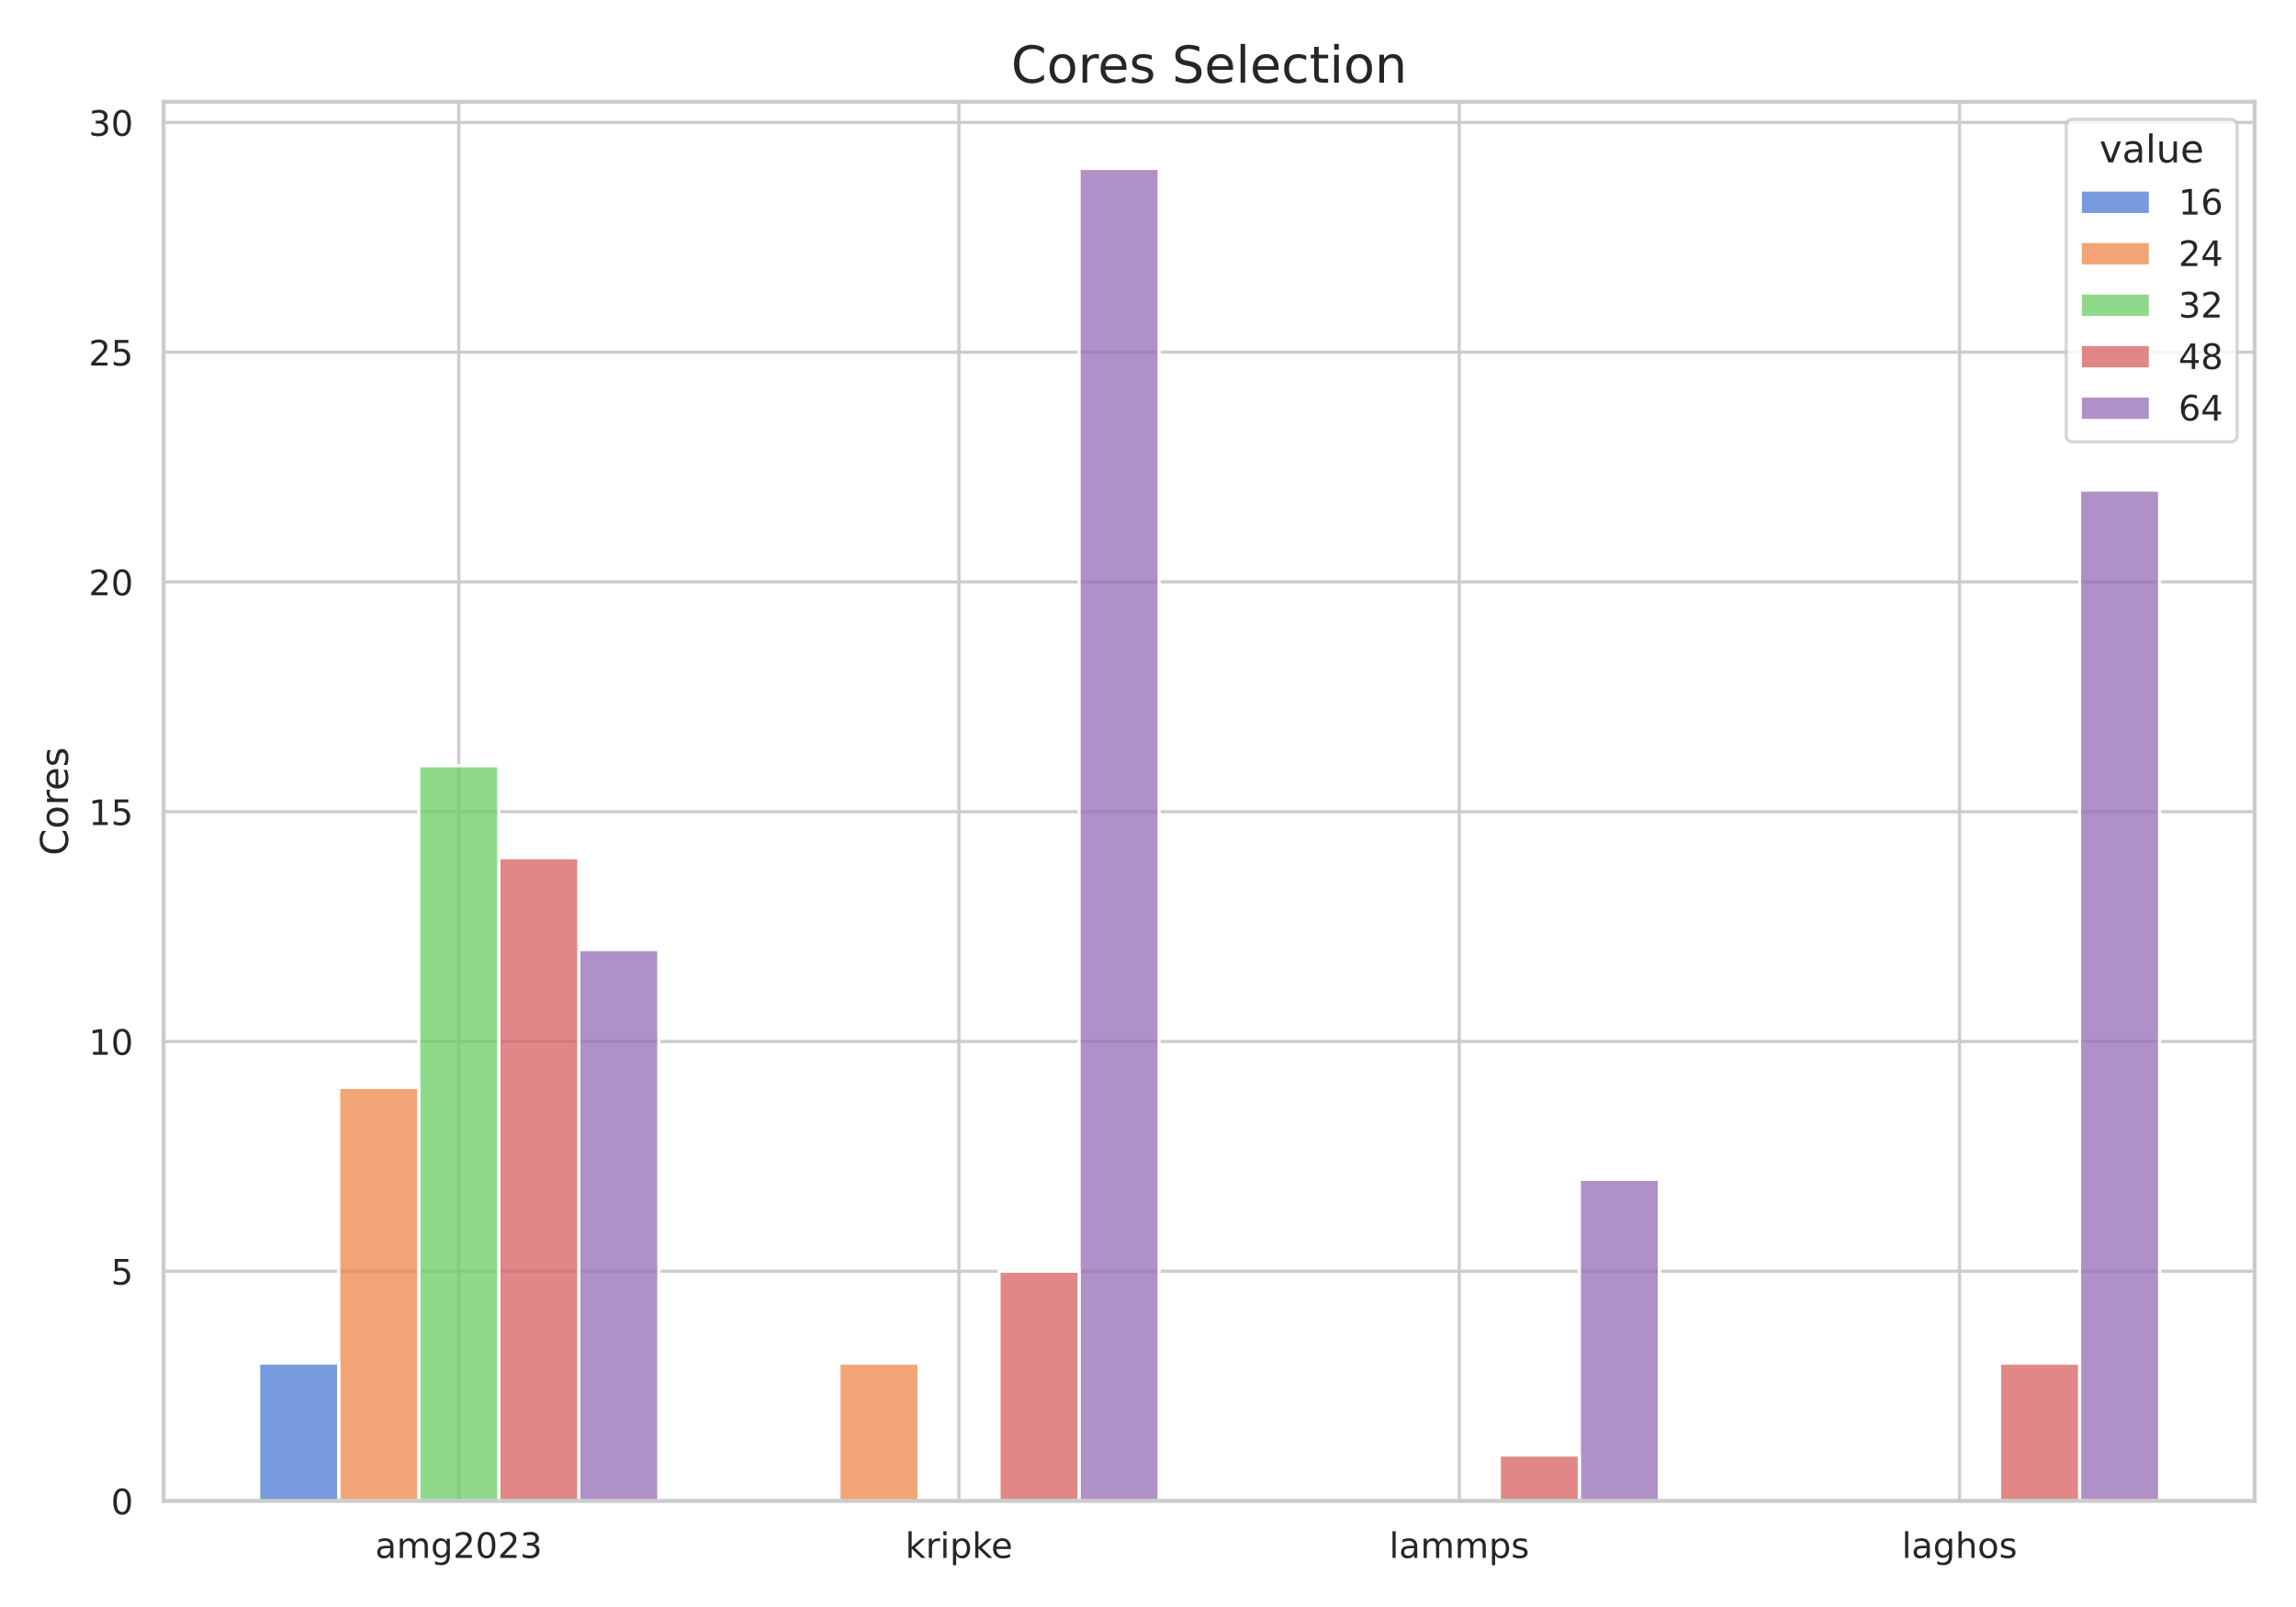
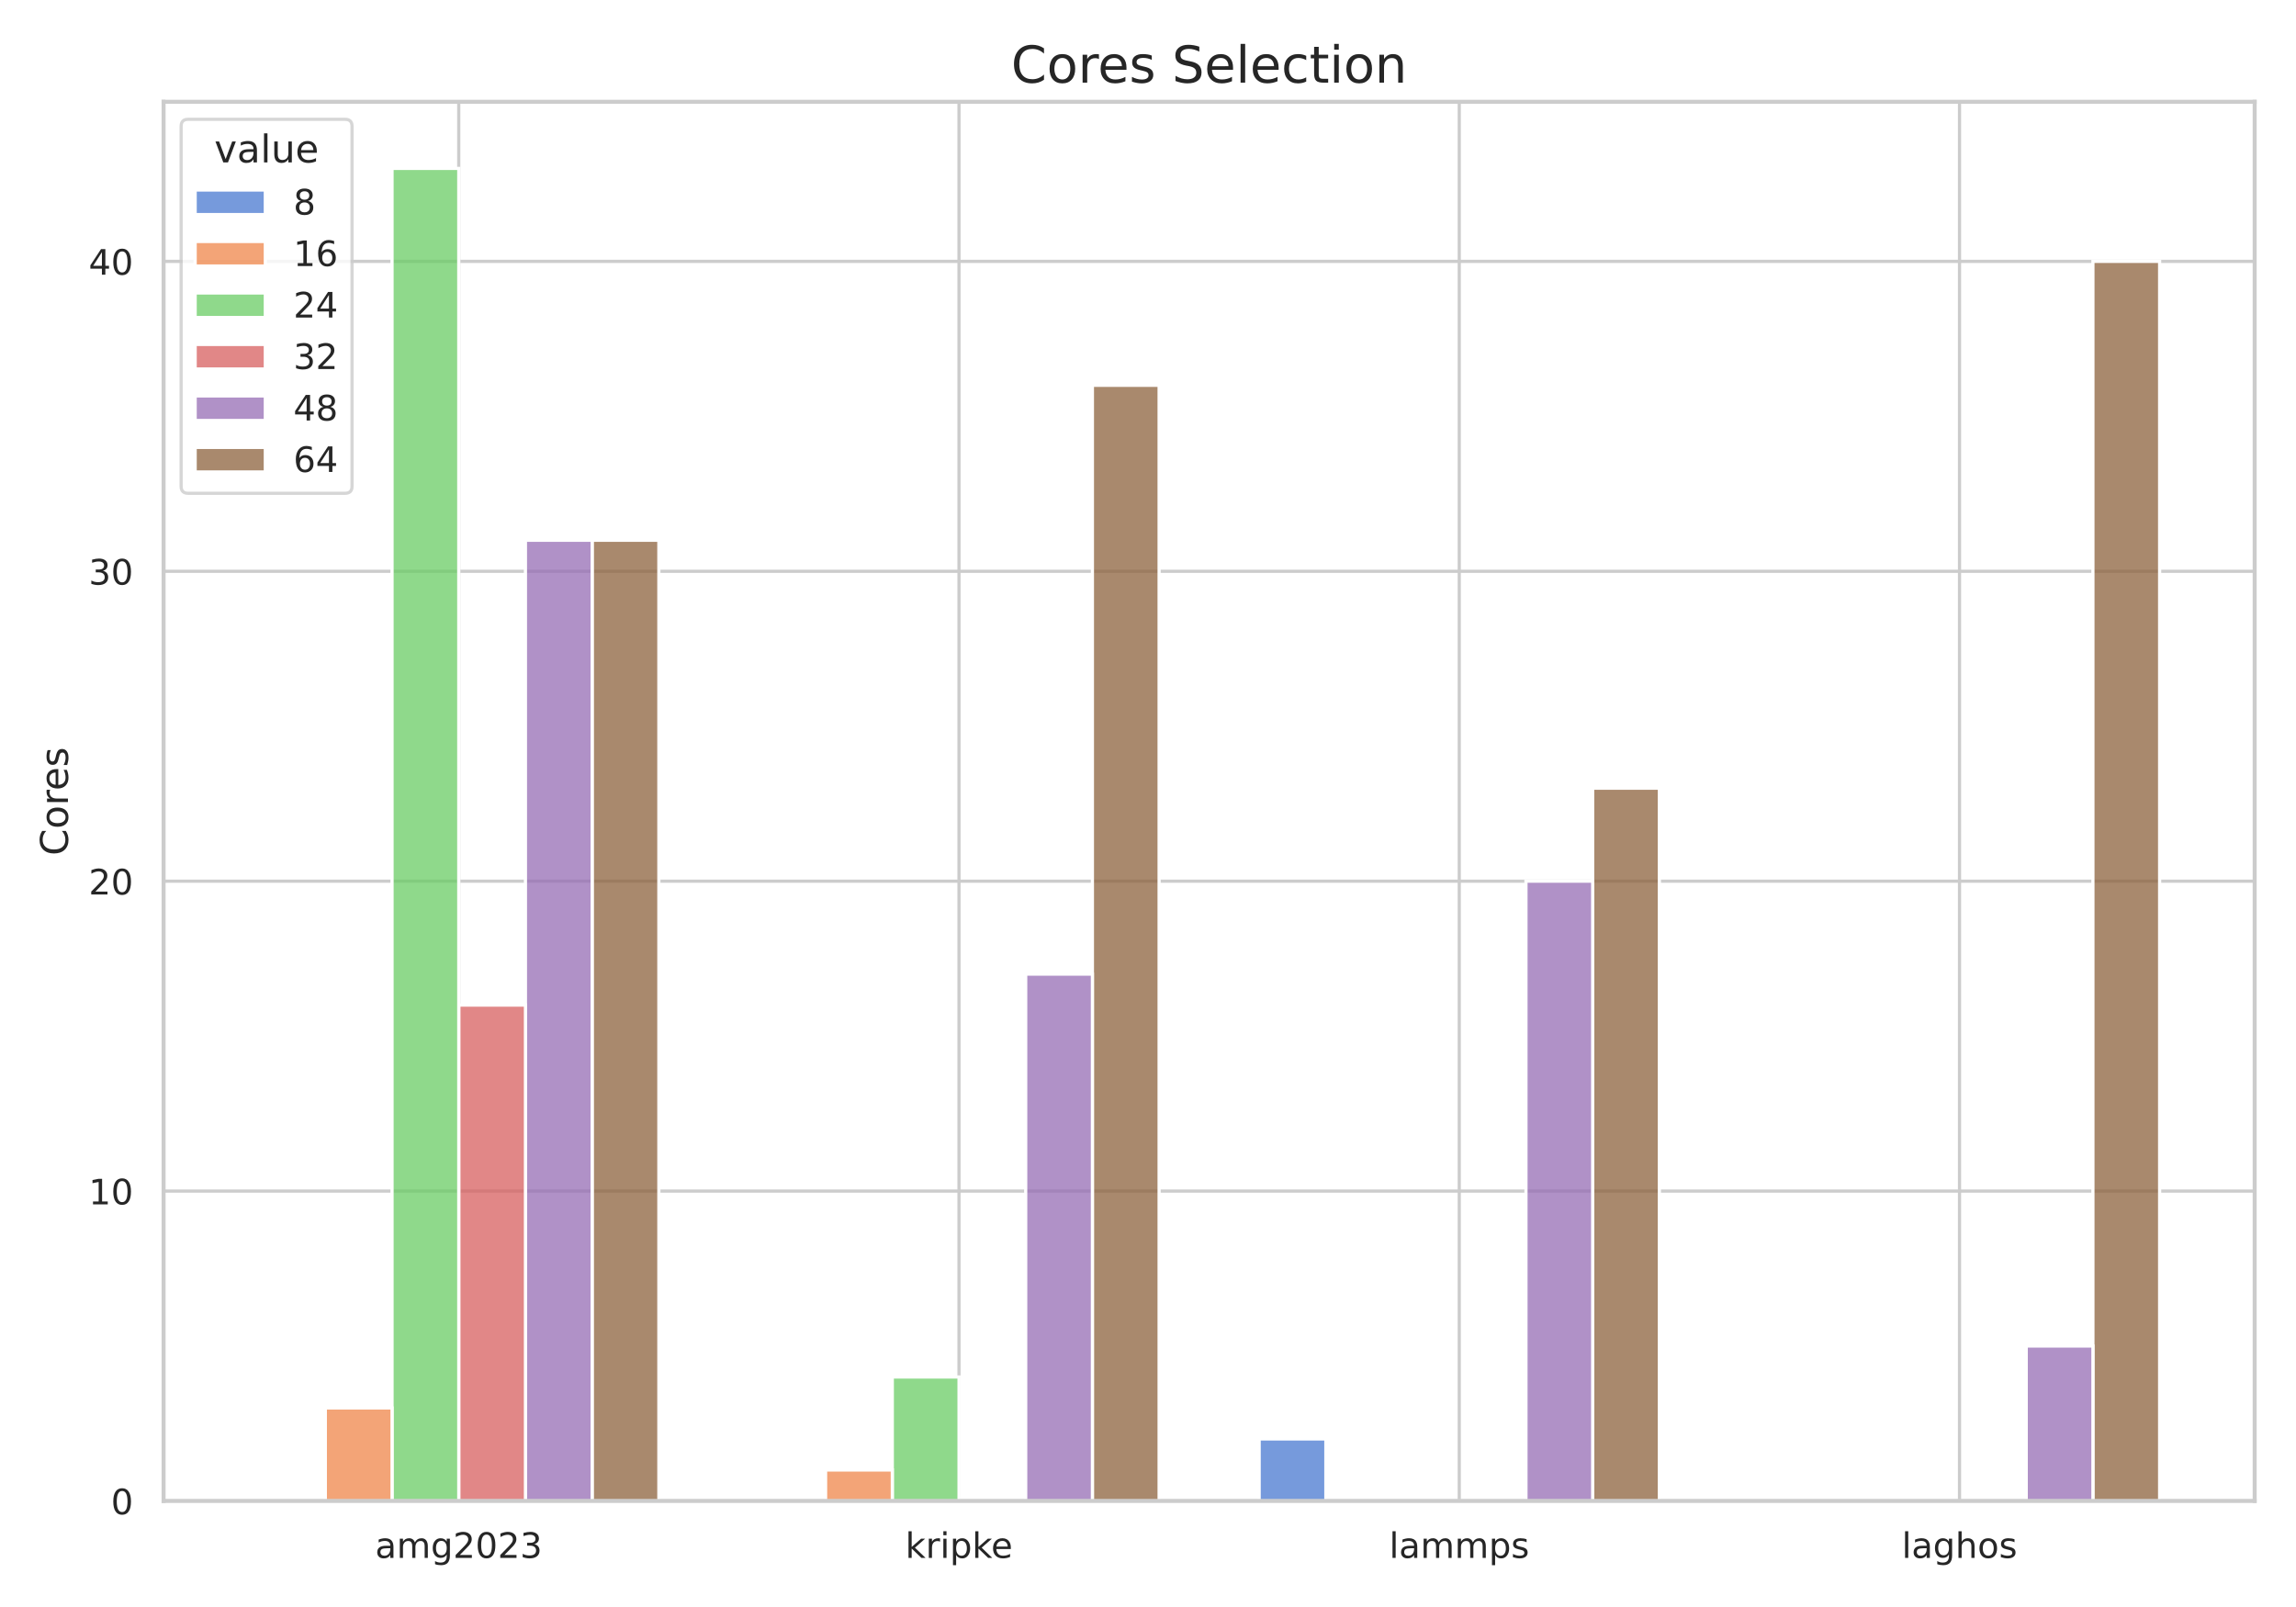
<svg xmlns="http://www.w3.org/2000/svg" xmlns:xlink="http://www.w3.org/1999/xlink" width="720pt" height="504pt" viewBox="0 0 720 504" version="1.1">
  <defs>
    <style type="text/css">*{stroke-linejoin: round; stroke-linecap: butt}</style>
  </defs>
  <g id="figure_1">
    <g id="patch_1">
      <path d="M 0 504  L 720 504  L 720 0  L 0 0  z " style="fill: #ffffff" />
    </g>
    <g id="axes_1">
      <g id="patch_2">
        <path d="M 51.3 470.74  L 707.04 470.74  L 707.04 31.92  L 51.3 31.92  z " style="fill: #ffffff" />
      </g>
      <g id="matplotlib.axis_1">
        <g id="xtick_1">
          <g id="line2d_1">
-             <path d="M 143.857 470.74  L 143.857 31.92  " clip-path="url(#pafb8eb1671)" style="fill: none; stroke: #cccccc; stroke-linecap: round" />
+             <path d="M 143.857 470.74  L 143.857 31.92  " clip-path="url(#pa426d55d8c)" style="fill: none; stroke: #cccccc; stroke-linecap: round" />
          </g>
          <g id="text_1">
            <g style="fill: #262626" transform="translate(117.6397 488.5983) scale(0.11 -0.11)">
              <defs>
                <path id="DejaVuSans-61" d="M 2194 1759  Q 1497 1759 1228 1600  Q 959 1441 959 1056  Q 959 750 1161 570  Q 1363 391 1709 391  Q 2188 391 2477 730  Q 2766 1069 2766 1631  L 2766 1759  L 2194 1759  z M 3341 1997  L 3341 0  L 2766 0  L 2766 531  Q 2569 213 2275 61  Q 1981 -91 1556 -91  Q 1019 -91 701 211  Q 384 513 384 1019  Q 384 1609 779 1909  Q 1175 2209 1959 2209  L 2766 2209  L 2766 2266  Q 2766 2663 2505 2880  Q 2244 3097 1772 3097  Q 1472 3097 1187 3025  Q 903 2953 641 2809  L 641 3341  Q 956 3463 1253 3523  Q 1550 3584 1831 3584  Q 2591 3584 2966 3190  Q 3341 2797 3341 1997  z " transform="scale(0.015625)" />
                <path id="DejaVuSans-6d" d="M 3328 2828  Q 3544 3216 3844 3400  Q 4144 3584 4550 3584  Q 5097 3584 5394 3201  Q 5691 2819 5691 2113  L 5691 0  L 5113 0  L 5113 2094  Q 5113 2597 4934 2840  Q 4756 3084 4391 3084  Q 3944 3084 3684 2787  Q 3425 2491 3425 1978  L 3425 0  L 2847 0  L 2847 2094  Q 2847 2600 2669 2842  Q 2491 3084 2119 3084  Q 1678 3084 1418 2786  Q 1159 2488 1159 1978  L 1159 0  L 581 0  L 581 3500  L 1159 3500  L 1159 2956  Q 1356 3278 1631 3431  Q 1906 3584 2284 3584  Q 2666 3584 2933 3390  Q 3200 3197 3328 2828  z " transform="scale(0.015625)" />
                <path id="DejaVuSans-67" d="M 2906 1791  Q 2906 2416 2648 2759  Q 2391 3103 1925 3103  Q 1463 3103 1205 2759  Q 947 2416 947 1791  Q 947 1169 1205 825  Q 1463 481 1925 481  Q 2391 481 2648 825  Q 2906 1169 2906 1791  z M 3481 434  Q 3481 -459 3084 -895  Q 2688 -1331 1869 -1331  Q 1566 -1331 1297 -1286  Q 1028 -1241 775 -1147  L 775 -588  Q 1028 -725 1275 -790  Q 1522 -856 1778 -856  Q 2344 -856 2625 -561  Q 2906 -266 2906 331  L 2906 616  Q 2728 306 2450 153  Q 2172 0 1784 0  Q 1141 0 747 490  Q 353 981 353 1791  Q 353 2603 747 3093  Q 1141 3584 1784 3584  Q 2172 3584 2450 3431  Q 2728 3278 2906 2969  L 2906 3500  L 3481 3500  L 3481 434  z " transform="scale(0.015625)" />
                <path id="DejaVuSans-32" d="M 1228 531  L 3431 531  L 3431 0  L 469 0  L 469 531  Q 828 903 1448 1529  Q 2069 2156 2228 2338  Q 2531 2678 2651 2914  Q 2772 3150 2772 3378  Q 2772 3750 2511 3984  Q 2250 4219 1831 4219  Q 1534 4219 1204 4116  Q 875 4013 500 3803  L 500 4441  Q 881 4594 1212 4672  Q 1544 4750 1819 4750  Q 2544 4750 2975 4387  Q 3406 4025 3406 3419  Q 3406 3131 3298 2873  Q 3191 2616 2906 2266  Q 2828 2175 2409 1742  Q 1991 1309 1228 531  z " transform="scale(0.015625)" />
                <path id="DejaVuSans-30" d="M 2034 4250  Q 1547 4250 1301 3770  Q 1056 3291 1056 2328  Q 1056 1369 1301 889  Q 1547 409 2034 409  Q 2525 409 2770 889  Q 3016 1369 3016 2328  Q 3016 3291 2770 3770  Q 2525 4250 2034 4250  z M 2034 4750  Q 2819 4750 3233 4129  Q 3647 3509 3647 2328  Q 3647 1150 3233 529  Q 2819 -91 2034 -91  Q 1250 -91 836 529  Q 422 1150 422 2328  Q 422 3509 836 4129  Q 1250 4750 2034 4750  z " transform="scale(0.015625)" />
                <path id="DejaVuSans-33" d="M 2597 2516  Q 3050 2419 3304 2112  Q 3559 1806 3559 1356  Q 3559 666 3084 287  Q 2609 -91 1734 -91  Q 1441 -91 1130 -33  Q 819 25 488 141  L 488 750  Q 750 597 1062 519  Q 1375 441 1716 441  Q 2309 441 2620 675  Q 2931 909 2931 1356  Q 2931 1769 2642 2001  Q 2353 2234 1838 2234  L 1294 2234  L 1294 2753  L 1863 2753  Q 2328 2753 2575 2939  Q 2822 3125 2822 3475  Q 2822 3834 2567 4026  Q 2313 4219 1838 4219  Q 1578 4219 1281 4162  Q 984 4106 628 3988  L 628 4550  Q 988 4650 1302 4700  Q 1616 4750 1894 4750  Q 2613 4750 3031 4423  Q 3450 4097 3450 3541  Q 3450 3153 3228 2886  Q 3006 2619 2597 2516  z " transform="scale(0.015625)" />
              </defs>
              <use xlink:href="#DejaVuSans-61" />
              <use xlink:href="#DejaVuSans-6d" x="61.279" />
              <use xlink:href="#DejaVuSans-67" x="158.691" />
              <use xlink:href="#DejaVuSans-32" x="222.168" />
              <use xlink:href="#DejaVuSans-30" x="285.791" />
              <use xlink:href="#DejaVuSans-32" x="349.414" />
              <use xlink:href="#DejaVuSans-33" x="413.037" />
            </g>
          </g>
        </g>
        <g id="xtick_2">
          <g id="line2d_2">
-             <path d="M 300.732 470.74  L 300.732 31.92  " clip-path="url(#pafb8eb1671)" style="fill: none; stroke: #cccccc; stroke-linecap: round" />
+             <path d="M 300.732 470.74  L 300.732 31.92  " clip-path="url(#pa426d55d8c)" style="fill: none; stroke: #cccccc; stroke-linecap: round" />
          </g>
          <g id="text_2">
            <g style="fill: #262626" transform="translate(283.897 488.5983) scale(0.11 -0.11)">
              <defs>
                <path id="DejaVuSans-6b" d="M 581 4863  L 1159 4863  L 1159 1991  L 2875 3500  L 3609 3500  L 1753 1863  L 3688 0  L 2938 0  L 1159 1709  L 1159 0  L 581 0  L 581 4863  z " transform="scale(0.015625)" />
                <path id="DejaVuSans-72" d="M 2631 2963  Q 2534 3019 2420 3045  Q 2306 3072 2169 3072  Q 1681 3072 1420 2755  Q 1159 2438 1159 1844  L 1159 0  L 581 0  L 581 3500  L 1159 3500  L 1159 2956  Q 1341 3275 1631 3429  Q 1922 3584 2338 3584  Q 2397 3584 2469 3576  Q 2541 3569 2628 3553  L 2631 2963  z " transform="scale(0.015625)" />
                <path id="DejaVuSans-69" d="M 603 3500  L 1178 3500  L 1178 0  L 603 0  L 603 3500  z M 603 4863  L 1178 4863  L 1178 4134  L 603 4134  L 603 4863  z " transform="scale(0.015625)" />
                <path id="DejaVuSans-70" d="M 1159 525  L 1159 -1331  L 581 -1331  L 581 3500  L 1159 3500  L 1159 2969  Q 1341 3281 1617 3432  Q 1894 3584 2278 3584  Q 2916 3584 3314 3078  Q 3713 2572 3713 1747  Q 3713 922 3314 415  Q 2916 -91 2278 -91  Q 1894 -91 1617 61  Q 1341 213 1159 525  z M 3116 1747  Q 3116 2381 2855 2742  Q 2594 3103 2138 3103  Q 1681 3103 1420 2742  Q 1159 2381 1159 1747  Q 1159 1113 1420 752  Q 1681 391 2138 391  Q 2594 391 2855 752  Q 3116 1113 3116 1747  z " transform="scale(0.015625)" />
                <path id="DejaVuSans-65" d="M 3597 1894  L 3597 1613  L 953 1613  Q 991 1019 1311 708  Q 1631 397 2203 397  Q 2534 397 2845 478  Q 3156 559 3463 722  L 3463 178  Q 3153 47 2828 -22  Q 2503 -91 2169 -91  Q 1331 -91 842 396  Q 353 884 353 1716  Q 353 2575 817 3079  Q 1281 3584 2069 3584  Q 2775 3584 3186 3129  Q 3597 2675 3597 1894  z M 3022 2063  Q 3016 2534 2758 2815  Q 2500 3097 2075 3097  Q 1594 3097 1305 2825  Q 1016 2553 972 2059  L 3022 2063  z " transform="scale(0.015625)" />
              </defs>
              <use xlink:href="#DejaVuSans-6b" />
              <use xlink:href="#DejaVuSans-72" x="57.91" />
              <use xlink:href="#DejaVuSans-69" x="99.023" />
              <use xlink:href="#DejaVuSans-70" x="126.807" />
              <use xlink:href="#DejaVuSans-6b" x="190.283" />
              <use xlink:href="#DejaVuSans-65" x="244.568" />
            </g>
          </g>
        </g>
        <g id="xtick_3">
          <g id="line2d_3">
-             <path d="M 457.608 470.74  L 457.608 31.92  " clip-path="url(#pafb8eb1671)" style="fill: none; stroke: #cccccc; stroke-linecap: round" />
+             <path d="M 457.608 470.74  L 457.608 31.92  " clip-path="url(#pa426d55d8c)" style="fill: none; stroke: #cccccc; stroke-linecap: round" />
          </g>
          <g id="text_3">
            <g style="fill: #262626" transform="translate(435.6379 488.5983) scale(0.11 -0.11)">
              <defs>
                <path id="DejaVuSans-6c" d="M 603 4863  L 1178 4863  L 1178 0  L 603 0  L 603 4863  z " transform="scale(0.015625)" />
                <path id="DejaVuSans-73" d="M 2834 3397  L 2834 2853  Q 2591 2978 2328 3040  Q 2066 3103 1784 3103  Q 1356 3103 1142 2972  Q 928 2841 928 2578  Q 928 2378 1081 2264  Q 1234 2150 1697 2047  L 1894 2003  Q 2506 1872 2764 1633  Q 3022 1394 3022 966  Q 3022 478 2636 193  Q 2250 -91 1575 -91  Q 1294 -91 989 -36  Q 684 19 347 128  L 347 722  Q 666 556 975 473  Q 1284 391 1588 391  Q 1994 391 2212 530  Q 2431 669 2431 922  Q 2431 1156 2273 1281  Q 2116 1406 1581 1522  L 1381 1569  Q 847 1681 609 1914  Q 372 2147 372 2553  Q 372 3047 722 3315  Q 1072 3584 1716 3584  Q 2034 3584 2315 3537  Q 2597 3491 2834 3397  z " transform="scale(0.015625)" />
              </defs>
              <use xlink:href="#DejaVuSans-6c" />
              <use xlink:href="#DejaVuSans-61" x="27.783" />
              <use xlink:href="#DejaVuSans-6d" x="89.062" />
              <use xlink:href="#DejaVuSans-6d" x="186.475" />
              <use xlink:href="#DejaVuSans-70" x="283.887" />
              <use xlink:href="#DejaVuSans-73" x="347.363" />
            </g>
          </g>
        </g>
        <g id="xtick_4">
          <g id="line2d_4">
-             <path d="M 614.483 470.74  L 614.483 31.92  " clip-path="url(#pafb8eb1671)" style="fill: none; stroke: #cccccc; stroke-linecap: round" />
+             <path d="M 614.483 470.74  L 614.483 31.92  " clip-path="url(#pa426d55d8c)" style="fill: none; stroke: #cccccc; stroke-linecap: round" />
          </g>
          <g id="text_4">
            <g style="fill: #262626" transform="translate(596.3772 488.5983) scale(0.11 -0.11)">
              <defs>
                <path id="DejaVuSans-68" d="M 3513 2113  L 3513 0  L 2938 0  L 2938 2094  Q 2938 2591 2744 2837  Q 2550 3084 2163 3084  Q 1697 3084 1428 2787  Q 1159 2491 1159 1978  L 1159 0  L 581 0  L 581 4863  L 1159 4863  L 1159 2956  Q 1366 3272 1645 3428  Q 1925 3584 2291 3584  Q 2894 3584 3203 3211  Q 3513 2838 3513 2113  z " transform="scale(0.015625)" />
                <path id="DejaVuSans-6f" d="M 1959 3097  Q 1497 3097 1228 2736  Q 959 2375 959 1747  Q 959 1119 1226 758  Q 1494 397 1959 397  Q 2419 397 2687 759  Q 2956 1122 2956 1747  Q 2956 2369 2687 2733  Q 2419 3097 1959 3097  z M 1959 3584  Q 2709 3584 3137 3096  Q 3566 2609 3566 1747  Q 3566 888 3137 398  Q 2709 -91 1959 -91  Q 1206 -91 779 398  Q 353 888 353 1747  Q 353 2609 779 3096  Q 1206 3584 1959 3584  z " transform="scale(0.015625)" />
              </defs>
              <use xlink:href="#DejaVuSans-6c" />
              <use xlink:href="#DejaVuSans-61" x="27.783" />
              <use xlink:href="#DejaVuSans-67" x="89.062" />
              <use xlink:href="#DejaVuSans-68" x="152.539" />
              <use xlink:href="#DejaVuSans-6f" x="215.918" />
              <use xlink:href="#DejaVuSans-73" x="277.1" />
            </g>
          </g>
        </g>
      </g>
      <g id="matplotlib.axis_2">
        <g id="ytick_1">
          <g id="line2d_5">
-             <path d="M 51.3 470.74  L 707.04 470.74  " clip-path="url(#pafb8eb1671)" style="fill: none; stroke: #cccccc; stroke-linecap: round" />
+             <path d="M 51.3 470.74  L 707.04 470.74  " clip-path="url(#pa426d55d8c)" style="fill: none; stroke: #cccccc; stroke-linecap: round" />
          </g>
          <g id="text_5">
            <g style="fill: #262626" transform="translate(34.80125 474.9191) scale(0.11 -0.11)">
              <use xlink:href="#DejaVuSans-30" />
            </g>
          </g>
        </g>
        <g id="ytick_2">
          <g id="line2d_6">
-             <path d="M 51.3 398.684  L 707.04 398.684  " clip-path="url(#pafb8eb1671)" style="fill: none; stroke: #cccccc; stroke-linecap: round" />
+             <path d="M 51.3 373.548  L 707.04 373.548  " clip-path="url(#pa426d55d8c)" style="fill: none; stroke: #cccccc; stroke-linecap: round" />
          </g>
          <g id="text_6">
-             <g style="fill: #262626" transform="translate(34.80125 402.8633) scale(0.11 -0.11)">
-               <defs>
-                 <path id="DejaVuSans-35" d="M 691 4666  L 3169 4666  L 3169 4134  L 1269 4134  L 1269 2991  Q 1406 3038 1543 3061  Q 1681 3084 1819 3084  Q 2600 3084 3056 2656  Q 3513 2228 3513 1497  Q 3513 744 3044 326  Q 2575 -91 1722 -91  Q 1428 -91 1123 -41  Q 819 9 494 109  L 494 744  Q 775 591 1075 516  Q 1375 441 1709 441  Q 2250 441 2565 725  Q 2881 1009 2881 1497  Q 2881 1984 2565 2268  Q 2250 2553 1709 2553  Q 1456 2553 1204 2497  Q 953 2441 691 2322  L 691 4666  z " transform="scale(0.015625)" />
-               </defs>
-               <use xlink:href="#DejaVuSans-35" />
+             <g style="fill: #262626" transform="translate(27.8025 377.7276) scale(0.11 -0.11)">
+               <defs>
+                 <path id="DejaVuSans-31" d="M 794 531  L 1825 531  L 1825 4091  L 703 3866  L 703 4441  L 1819 4666  L 2450 4666  L 2450 531  L 3481 531  L 3481 0  L 794 0  L 794 531  z " transform="scale(0.015625)" />
+               </defs>
+               <use xlink:href="#DejaVuSans-31" />
+               <use xlink:href="#DejaVuSans-30" x="63.623" />
            </g>
          </g>
        </g>
        <g id="ytick_3">
          <g id="line2d_7">
-             <path d="M 51.3 326.628  L 707.04 326.628  " clip-path="url(#pafb8eb1671)" style="fill: none; stroke: #cccccc; stroke-linecap: round" />
+             <path d="M 51.3 276.357  L 707.04 276.357  " clip-path="url(#pa426d55d8c)" style="fill: none; stroke: #cccccc; stroke-linecap: round" />
          </g>
          <g id="text_7">
-             <g style="fill: #262626" transform="translate(27.8025 330.8075) scale(0.11 -0.11)">
-               <defs>
-                 <path id="DejaVuSans-31" d="M 794 531  L 1825 531  L 1825 4091  L 703 3866  L 703 4441  L 1819 4666  L 2450 4666  L 2450 531  L 3481 531  L 3481 0  L 794 0  L 794 531  z " transform="scale(0.015625)" />
-               </defs>
-               <use xlink:href="#DejaVuSans-31" />
+             <g style="fill: #262626" transform="translate(27.8025 280.536) scale(0.11 -0.11)">
+               <use xlink:href="#DejaVuSans-32" />
              <use xlink:href="#DejaVuSans-30" x="63.623" />
            </g>
          </g>
        </g>
        <g id="ytick_4">
          <g id="line2d_8">
-             <path d="M 51.3 254.573  L 707.04 254.573  " clip-path="url(#pafb8eb1671)" style="fill: none; stroke: #cccccc; stroke-linecap: round" />
+             <path d="M 51.3 179.165  L 707.04 179.165  " clip-path="url(#pa426d55d8c)" style="fill: none; stroke: #cccccc; stroke-linecap: round" />
          </g>
          <g id="text_8">
-             <g style="fill: #262626" transform="translate(27.8025 258.7517) scale(0.11 -0.11)">
-               <use xlink:href="#DejaVuSans-31" />
-               <use xlink:href="#DejaVuSans-35" x="63.623" />
+             <g style="fill: #262626" transform="translate(27.8025 183.3444) scale(0.11 -0.11)">
+               <use xlink:href="#DejaVuSans-33" />
+               <use xlink:href="#DejaVuSans-30" x="63.623" />
            </g>
          </g>
        </g>
        <g id="ytick_5">
          <g id="line2d_9">
-             <path d="M 51.3 182.517  L 707.04 182.517  " clip-path="url(#pafb8eb1671)" style="fill: none; stroke: #cccccc; stroke-linecap: round" />
+             <path d="M 51.3 81.974  L 707.04 81.974  " clip-path="url(#pa426d55d8c)" style="fill: none; stroke: #cccccc; stroke-linecap: round" />
          </g>
          <g id="text_9">
-             <g style="fill: #262626" transform="translate(27.8025 186.6958) scale(0.11 -0.11)">
-               <use xlink:href="#DejaVuSans-32" />
+             <g style="fill: #262626" transform="translate(27.8025 86.15281) scale(0.11 -0.11)">
+               <defs>
+                 <path id="DejaVuSans-34" d="M 2419 4116  L 825 1625  L 2419 1625  L 2419 4116  z M 2253 4666  L 3047 4666  L 3047 1625  L 3713 1625  L 3713 1100  L 3047 1100  L 3047 0  L 2419 0  L 2419 1100  L 313 1100  L 313 1709  L 2253 4666  z " transform="scale(0.015625)" />
+               </defs>
+               <use xlink:href="#DejaVuSans-34" />
              <use xlink:href="#DejaVuSans-30" x="63.623" />
            </g>
          </g>
        </g>
-         <g id="ytick_6">
-           <g id="line2d_10">
-             <path d="M 51.3 110.461  L 707.04 110.461  " clip-path="url(#pafb8eb1671)" style="fill: none; stroke: #cccccc; stroke-linecap: round" />
-           </g>
-           <g id="text_10">
-             <g style="fill: #262626" transform="translate(27.8025 114.64) scale(0.11 -0.11)">
-               <use xlink:href="#DejaVuSans-32" />
-               <use xlink:href="#DejaVuSans-35" x="63.623" />
-             </g>
-           </g>
-         </g>
-         <g id="ytick_7">
-           <g id="line2d_11">
-             <path d="M 51.3 38.405  L 707.04 38.405  " clip-path="url(#pafb8eb1671)" style="fill: none; stroke: #cccccc; stroke-linecap: round" />
-           </g>
-           <g id="text_11">
-             <g style="fill: #262626" transform="translate(27.8025 42.58416) scale(0.11 -0.11)">
-               <use xlink:href="#DejaVuSans-33" />
-               <use xlink:href="#DejaVuSans-30" x="63.623" />
-             </g>
-           </g>
-         </g>
-         <g id="text_12">
+         <g id="text_10">
          <g style="fill: #262626" transform="translate(21.30688 268.34) rotate(-90) scale(0.12 -0.12)">
            <defs>
              <path id="DejaVuSans-43" d="M 4122 4306  L 4122 3641  Q 3803 3938 3442 4084  Q 3081 4231 2675 4231  Q 1875 4231 1450 3742  Q 1025 3253 1025 2328  Q 1025 1406 1450 917  Q 1875 428 2675 428  Q 3081 428 3442 575  Q 3803 722 4122 1019  L 4122 359  Q 3791 134 3420 21  Q 3050 -91 2638 -91  Q 1578 -91 968 557  Q 359 1206 359 2328  Q 359 3453 968 4101  Q 1578 4750 2638 4750  Q 3056 4750 3426 4639  Q 3797 4528 4122 4306  z " transform="scale(0.015625)" />
            </defs>
            <use xlink:href="#DejaVuSans-43" />
            <use xlink:href="#DejaVuSans-6f" x="69.824" />
            <use xlink:href="#DejaVuSans-72" x="131.006" />
            <use xlink:href="#DejaVuSans-65" x="169.869" />
            <use xlink:href="#DejaVuSans-73" x="231.393" />
          </g>
        </g>
      </g>
      <g id="patch_3">
-         <path d="M 181.507 470.74  L 206.607 470.74  L 206.607 297.806  L 181.507 297.806  z " clip-path="url(#pafb8eb1671)" style="fill: #956cb4; fill-opacity: 0.75; stroke: #ffffff; stroke-linejoin: miter" />
+         <path d="M 185.69 470.74  L 206.607 470.74  L 206.607 169.446  L 185.69 169.446  z " clip-path="url(#pa426d55d8c)" style="fill: #8c613c; fill-opacity: 0.75; stroke: #ffffff; stroke-linejoin: miter" />
      </g>
      <g id="patch_4">
-         <path d="M 338.382 470.74  L 363.482 470.74  L 363.482 52.816  L 338.382 52.816  z " clip-path="url(#pafb8eb1671)" style="fill: #956cb4; fill-opacity: 0.75; stroke: #ffffff; stroke-linejoin: miter" />
+         <path d="M 342.566 470.74  L 363.482 470.74  L 363.482 120.85  L 342.566 120.85  z " clip-path="url(#pa426d55d8c)" style="fill: #8c613c; fill-opacity: 0.75; stroke: #ffffff; stroke-linejoin: miter" />
      </g>
      <g id="patch_5">
-         <path d="M 495.258 470.74  L 520.358 470.74  L 520.358 369.862  L 495.258 369.862  z " clip-path="url(#pafb8eb1671)" style="fill: #956cb4; fill-opacity: 0.75; stroke: #ffffff; stroke-linejoin: miter" />
+         <path d="M 499.441 470.74  L 520.358 470.74  L 520.358 247.199  L 499.441 247.199  z " clip-path="url(#pa426d55d8c)" style="fill: #8c613c; fill-opacity: 0.75; stroke: #ffffff; stroke-linejoin: miter" />
      </g>
      <g id="patch_6">
-         <path d="M 652.134 470.74  L 677.234 470.74  L 677.234 153.694  L 652.134 153.694  z " clip-path="url(#pafb8eb1671)" style="fill: #956cb4; fill-opacity: 0.75; stroke: #ffffff; stroke-linejoin: miter" />
+         <path d="M 656.317 470.74  L 677.234 470.74  L 677.234 81.974  L 656.317 81.974  z " clip-path="url(#pa426d55d8c)" style="fill: #8c613c; fill-opacity: 0.75; stroke: #ffffff; stroke-linejoin: miter" />
      </g>
      <g id="patch_7">
-         <path d="M 156.407 470.74  L 181.507 470.74  L 181.507 268.984  L 156.407 268.984  z " clip-path="url(#pafb8eb1671)" style="fill: #d65f5f; fill-opacity: 0.75; stroke: #ffffff; stroke-linejoin: miter" />
+         <path d="M 164.773 470.74  L 185.69 470.74  L 185.69 169.446  L 164.773 169.446  z " clip-path="url(#pa426d55d8c)" style="fill: #956cb4; fill-opacity: 0.75; stroke: #ffffff; stroke-linejoin: miter" />
      </g>
      <g id="patch_8">
-         <path d="M 313.282 470.74  L 338.382 470.74  L 338.382 398.684  L 313.282 398.684  z " clip-path="url(#pafb8eb1671)" style="fill: #d65f5f; fill-opacity: 0.75; stroke: #ffffff; stroke-linejoin: miter" />
+         <path d="M 321.649 470.74  L 342.566 470.74  L 342.566 305.514  L 321.649 305.514  z " clip-path="url(#pa426d55d8c)" style="fill: #956cb4; fill-opacity: 0.75; stroke: #ffffff; stroke-linejoin: miter" />
      </g>
      <g id="patch_9">
-         <path d="M 470.158 470.74  L 495.258 470.74  L 495.258 456.329  L 470.158 456.329  z " clip-path="url(#pafb8eb1671)" style="fill: #d65f5f; fill-opacity: 0.75; stroke: #ffffff; stroke-linejoin: miter" />
+         <path d="M 478.525 470.74  L 499.441 470.74  L 499.441 276.357  L 478.525 276.357  z " clip-path="url(#pa426d55d8c)" style="fill: #956cb4; fill-opacity: 0.75; stroke: #ffffff; stroke-linejoin: miter" />
      </g>
      <g id="patch_10">
-         <path d="M 627.033 470.74  L 652.134 470.74  L 652.134 427.507  L 627.033 427.507  z " clip-path="url(#pafb8eb1671)" style="fill: #d65f5f; fill-opacity: 0.75; stroke: #ffffff; stroke-linejoin: miter" />
+         <path d="M 635.4 470.74  L 656.317 470.74  L 656.317 422.144  L 635.4 422.144  z " clip-path="url(#pa426d55d8c)" style="fill: #956cb4; fill-opacity: 0.75; stroke: #ffffff; stroke-linejoin: miter" />
      </g>
      <g id="patch_11">
-         <path d="M 131.307 470.74  L 156.407 470.74  L 156.407 240.161  L 131.307 240.161  z " clip-path="url(#pafb8eb1671)" style="fill: #6acc64; fill-opacity: 0.75; stroke: #ffffff; stroke-linejoin: miter" />
+         <path d="M 143.857 470.74  L 164.773 470.74  L 164.773 315.233  L 143.857 315.233  z " clip-path="url(#pa426d55d8c)" style="fill: #d65f5f; fill-opacity: 0.75; stroke: #ffffff; stroke-linejoin: miter" />
      </g>
      <g id="patch_12">
-         <path d="M 288.182 470.74  L 313.282 470.74  L 313.282 470.74  L 288.182 470.74  z " clip-path="url(#pafb8eb1671)" style="fill: #6acc64; fill-opacity: 0.75; stroke: #ffffff; stroke-linejoin: miter" />
+         <path d="M 300.732 470.74  L 321.649 470.74  L 321.649 470.74  L 300.732 470.74  z " clip-path="url(#pa426d55d8c)" style="fill: #d65f5f; fill-opacity: 0.75; stroke: #ffffff; stroke-linejoin: miter" />
      </g>
      <g id="patch_13">
-         <path d="M 445.058 470.74  L 470.158 470.74  L 470.158 470.74  L 445.058 470.74  z " clip-path="url(#pafb8eb1671)" style="fill: #6acc64; fill-opacity: 0.75; stroke: #ffffff; stroke-linejoin: miter" />
+         <path d="M 457.608 470.74  L 478.525 470.74  L 478.525 470.74  L 457.608 470.74  z " clip-path="url(#pa426d55d8c)" style="fill: #d65f5f; fill-opacity: 0.75; stroke: #ffffff; stroke-linejoin: miter" />
      </g>
      <g id="patch_14">
-         <path d="M 601.933 470.74  L 627.033 470.74  L 627.033 470.74  L 601.933 470.74  z " clip-path="url(#pafb8eb1671)" style="fill: #6acc64; fill-opacity: 0.75; stroke: #ffffff; stroke-linejoin: miter" />
+         <path d="M 614.483 470.74  L 635.4 470.74  L 635.4 470.74  L 614.483 470.74  z " clip-path="url(#pa426d55d8c)" style="fill: #d65f5f; fill-opacity: 0.75; stroke: #ffffff; stroke-linejoin: miter" />
      </g>
      <g id="patch_15">
-         <path d="M 106.206 470.74  L 131.307 470.74  L 131.307 341.04  L 106.206 341.04  z " clip-path="url(#pafb8eb1671)" style="fill: #ee854a; fill-opacity: 0.75; stroke: #ffffff; stroke-linejoin: miter" />
+         <path d="M 122.94 470.74  L 143.857 470.74  L 143.857 52.816  L 122.94 52.816  z " clip-path="url(#pa426d55d8c)" style="fill: #6acc64; fill-opacity: 0.75; stroke: #ffffff; stroke-linejoin: miter" />
      </g>
      <g id="patch_16">
-         <path d="M 263.082 470.74  L 288.182 470.74  L 288.182 427.507  L 263.082 427.507  z " clip-path="url(#pafb8eb1671)" style="fill: #ee854a; fill-opacity: 0.75; stroke: #ffffff; stroke-linejoin: miter" />
+         <path d="M 279.815 470.74  L 300.732 470.74  L 300.732 431.863  L 279.815 431.863  z " clip-path="url(#pa426d55d8c)" style="fill: #6acc64; fill-opacity: 0.75; stroke: #ffffff; stroke-linejoin: miter" />
      </g>
      <g id="patch_17">
-         <path d="M 419.958 470.74  L 445.058 470.74  L 445.058 470.74  L 419.958 470.74  z " clip-path="url(#pafb8eb1671)" style="fill: #ee854a; fill-opacity: 0.75; stroke: #ffffff; stroke-linejoin: miter" />
+         <path d="M 436.691 470.74  L 457.608 470.74  L 457.608 470.74  L 436.691 470.74  z " clip-path="url(#pa426d55d8c)" style="fill: #6acc64; fill-opacity: 0.75; stroke: #ffffff; stroke-linejoin: miter" />
      </g>
      <g id="patch_18">
-         <path d="M 576.833 470.74  L 601.933 470.74  L 601.933 470.74  L 576.833 470.74  z " clip-path="url(#pafb8eb1671)" style="fill: #ee854a; fill-opacity: 0.75; stroke: #ffffff; stroke-linejoin: miter" />
+         <path d="M 593.567 470.74  L 614.483 470.74  L 614.483 470.74  L 593.567 470.74  z " clip-path="url(#pa426d55d8c)" style="fill: #6acc64; fill-opacity: 0.75; stroke: #ffffff; stroke-linejoin: miter" />
      </g>
      <g id="patch_19">
-         <path d="M 81.106 470.74  L 106.206 470.74  L 106.206 427.507  L 81.106 427.507  z " clip-path="url(#pafb8eb1671)" style="fill: #4878d0; fill-opacity: 0.75; stroke: #ffffff; stroke-linejoin: miter" />
+         <path d="M 102.023 470.74  L 122.94 470.74  L 122.94 441.583  L 102.023 441.583  z " clip-path="url(#pa426d55d8c)" style="fill: #ee854a; fill-opacity: 0.75; stroke: #ffffff; stroke-linejoin: miter" />
      </g>
      <g id="patch_20">
-         <path d="M 237.982 470.74  L 263.082 470.74  L 263.082 470.74  L 237.982 470.74  z " clip-path="url(#pafb8eb1671)" style="fill: #4878d0; fill-opacity: 0.75; stroke: #ffffff; stroke-linejoin: miter" />
+         <path d="M 258.899 470.74  L 279.815 470.74  L 279.815 461.021  L 258.899 461.021  z " clip-path="url(#pa426d55d8c)" style="fill: #ee854a; fill-opacity: 0.75; stroke: #ffffff; stroke-linejoin: miter" />
      </g>
      <g id="patch_21">
-         <path d="M 394.858 470.74  L 419.958 470.74  L 419.958 470.74  L 394.858 470.74  z " clip-path="url(#pafb8eb1671)" style="fill: #4878d0; fill-opacity: 0.75; stroke: #ffffff; stroke-linejoin: miter" />
+         <path d="M 415.774 470.74  L 436.691 470.74  L 436.691 470.74  L 415.774 470.74  z " clip-path="url(#pa426d55d8c)" style="fill: #ee854a; fill-opacity: 0.75; stroke: #ffffff; stroke-linejoin: miter" />
      </g>
      <g id="patch_22">
-         <path d="M 551.733 470.74  L 576.833 470.74  L 576.833 470.74  L 551.733 470.74  z " clip-path="url(#pafb8eb1671)" style="fill: #4878d0; fill-opacity: 0.75; stroke: #ffffff; stroke-linejoin: miter" />
+         <path d="M 572.65 470.74  L 593.567 470.74  L 593.567 470.74  L 572.65 470.74  z " clip-path="url(#pa426d55d8c)" style="fill: #ee854a; fill-opacity: 0.75; stroke: #ffffff; stroke-linejoin: miter" />
      </g>
      <g id="patch_23">
+         <path d="M 81.106 470.74  L 102.023 470.74  L 102.023 470.74  L 81.106 470.74  z " clip-path="url(#pa426d55d8c)" style="fill: #4878d0; fill-opacity: 0.75; stroke: #ffffff; stroke-linejoin: miter" />
+       </g>
+       <g id="patch_24">
+         <path d="M 237.982 470.74  L 258.899 470.74  L 258.899 470.74  L 237.982 470.74  z " clip-path="url(#pa426d55d8c)" style="fill: #4878d0; fill-opacity: 0.75; stroke: #ffffff; stroke-linejoin: miter" />
+       </g>
+       <g id="patch_25">
+         <path d="M 394.858 470.74  L 415.774 470.74  L 415.774 451.302  L 394.858 451.302  z " clip-path="url(#pa426d55d8c)" style="fill: #4878d0; fill-opacity: 0.75; stroke: #ffffff; stroke-linejoin: miter" />
+       </g>
+       <g id="patch_26">
+         <path d="M 551.733 470.74  L 572.65 470.74  L 572.65 470.74  L 551.733 470.74  z " clip-path="url(#pa426d55d8c)" style="fill: #4878d0; fill-opacity: 0.75; stroke: #ffffff; stroke-linejoin: miter" />
+       </g>
+       <g id="patch_27">
        <path d="M 51.3 470.74  L 51.3 31.92  " style="fill: none; stroke: #cccccc; stroke-width: 1.25; stroke-linejoin: miter; stroke-linecap: square" />
      </g>
-       <g id="patch_24">
+       <g id="patch_28">
        <path d="M 707.04 470.74  L 707.04 31.92  " style="fill: none; stroke: #cccccc; stroke-width: 1.25; stroke-linejoin: miter; stroke-linecap: square" />
      </g>
-       <g id="patch_25">
+       <g id="patch_29">
        <path d="M 51.3 470.74  L 707.04 470.74  " style="fill: none; stroke: #cccccc; stroke-width: 1.25; stroke-linejoin: miter; stroke-linecap: square" />
      </g>
-       <g id="patch_26">
+       <g id="patch_30">
        <path d="M 51.3 31.92  L 707.04 31.92  " style="fill: none; stroke: #cccccc; stroke-width: 1.25; stroke-linejoin: miter; stroke-linecap: square" />
      </g>
-       <g id="text_13">
+       <g id="text_11">
        <g style="fill: #262626" transform="translate(317.0788 25.92) scale(0.16 -0.16)">
          <defs>
            <path id="DejaVuSans-20" transform="scale(0.015625)" />
            <path id="DejaVuSans-53" d="M 3425 4513  L 3425 3897  Q 3066 4069 2747 4153  Q 2428 4238 2131 4238  Q 1616 4238 1336 4038  Q 1056 3838 1056 3469  Q 1056 3159 1242 3001  Q 1428 2844 1947 2747  L 2328 2669  Q 3034 2534 3370 2195  Q 3706 1856 3706 1288  Q 3706 609 3251 259  Q 2797 -91 1919 -91  Q 1588 -91 1214 -16  Q 841 59 441 206  L 441 856  Q 825 641 1194 531  Q 1563 422 1919 422  Q 2459 422 2753 634  Q 3047 847 3047 1241  Q 3047 1584 2836 1778  Q 2625 1972 2144 2069  L 1759 2144  Q 1053 2284 737 2584  Q 422 2884 422 3419  Q 422 4038 858 4394  Q 1294 4750 2059 4750  Q 2388 4750 2728 4690  Q 3069 4631 3425 4513  z " transform="scale(0.015625)" />
            <path id="DejaVuSans-63" d="M 3122 3366  L 3122 2828  Q 2878 2963 2633 3030  Q 2388 3097 2138 3097  Q 1578 3097 1268 2742  Q 959 2388 959 1747  Q 959 1106 1268 751  Q 1578 397 2138 397  Q 2388 397 2633 464  Q 2878 531 3122 666  L 3122 134  Q 2881 22 2623 -34  Q 2366 -91 2075 -91  Q 1284 -91 818 406  Q 353 903 353 1747  Q 353 2603 823 3093  Q 1294 3584 2113 3584  Q 2378 3584 2631 3529  Q 2884 3475 3122 3366  z " transform="scale(0.015625)" />
            <path id="DejaVuSans-74" d="M 1172 4494  L 1172 3500  L 2356 3500  L 2356 3053  L 1172 3053  L 1172 1153  Q 1172 725 1289 603  Q 1406 481 1766 481  L 2356 481  L 2356 0  L 1766 0  Q 1100 0 847 248  Q 594 497 594 1153  L 594 3053  L 172 3053  L 172 3500  L 594 3500  L 594 4494  L 1172 4494  z " transform="scale(0.015625)" />
            <path id="DejaVuSans-6e" d="M 3513 2113  L 3513 0  L 2938 0  L 2938 2094  Q 2938 2591 2744 2837  Q 2550 3084 2163 3084  Q 1697 3084 1428 2787  Q 1159 2491 1159 1978  L 1159 0  L 581 0  L 581 3500  L 1159 3500  L 1159 2956  Q 1366 3272 1645 3428  Q 1925 3584 2291 3584  Q 2894 3584 3203 3211  Q 3513 2838 3513 2113  z " transform="scale(0.015625)" />
          </defs>
          <use xlink:href="#DejaVuSans-43" />
          <use xlink:href="#DejaVuSans-6f" x="69.824" />
          <use xlink:href="#DejaVuSans-72" x="131.006" />
          <use xlink:href="#DejaVuSans-65" x="169.869" />
          <use xlink:href="#DejaVuSans-73" x="231.393" />
          <use xlink:href="#DejaVuSans-20" x="283.492" />
          <use xlink:href="#DejaVuSans-53" x="315.279" />
          <use xlink:href="#DejaVuSans-65" x="378.756" />
          <use xlink:href="#DejaVuSans-6c" x="440.279" />
          <use xlink:href="#DejaVuSans-65" x="468.062" />
          <use xlink:href="#DejaVuSans-63" x="529.586" />
          <use xlink:href="#DejaVuSans-74" x="584.566" />
          <use xlink:href="#DejaVuSans-69" x="623.775" />
          <use xlink:href="#DejaVuSans-6f" x="651.559" />
          <use xlink:href="#DejaVuSans-6e" x="712.74" />
        </g>
      </g>
      <g id="legend_1">
-         <g id="patch_27">
-           <path d="M 650.143 138.563  L 699.34 138.563  Q 701.54 138.563 701.54 136.363  L 701.54 39.62  Q 701.54 37.42 699.34 37.42  L 650.143 37.42  Q 647.942 37.42 647.942 39.62  L 647.942 136.363  Q 647.942 138.563 650.143 138.563  z " style="fill: #ffffff; opacity: 0.8; stroke: #cccccc; stroke-linejoin: miter" />
-         </g>
-         <g id="text_14">
-           <g style="fill: #262626" transform="translate(658.3519 50.93812) scale(0.12 -0.12)">
+         <g id="patch_31">
+           <path d="M 59 154.709  L 108.198 154.709  Q 110.397 154.709 110.397 152.509  L 110.397 39.62  Q 110.397 37.42 108.198 37.42  L 59 37.42  Q 56.8 37.42 56.8 39.62  L 56.8 152.509  Q 56.8 154.709 59 154.709  z " style="fill: #ffffff; opacity: 0.8; stroke: #cccccc; stroke-linejoin: miter" />
+         </g>
+         <g id="text_12">
+           <g style="fill: #262626" transform="translate(67.20937 50.93812) scale(0.12 -0.12)">
            <defs>
              <path id="DejaVuSans-76" d="M 191 3500  L 800 3500  L 1894 563  L 2988 3500  L 3597 3500  L 2284 0  L 1503 0  L 191 3500  z " transform="scale(0.015625)" />
              <path id="DejaVuSans-75" d="M 544 1381  L 544 3500  L 1119 3500  L 1119 1403  Q 1119 906 1312 657  Q 1506 409 1894 409  Q 2359 409 2629 706  Q 2900 1003 2900 1516  L 2900 3500  L 3475 3500  L 3475 0  L 2900 0  L 2900 538  Q 2691 219 2414 64  Q 2138 -91 1772 -91  Q 1169 -91 856 284  Q 544 659 544 1381  z M 1991 3584  L 1991 3584  z " transform="scale(0.015625)" />
            </defs>
            <use xlink:href="#DejaVuSans-76" />
            <use xlink:href="#DejaVuSans-61" x="59.18" />
            <use xlink:href="#DejaVuSans-6c" x="120.459" />
            <use xlink:href="#DejaVuSans-75" x="148.242" />
            <use xlink:href="#DejaVuSans-65" x="211.621" />
          </g>
        </g>
-         <g id="patch_28">
-           <path d="M 652.342 67.292  L 674.342 67.292  L 674.342 59.592  L 652.342 59.592  z " style="fill: #4878d0; fill-opacity: 0.75; stroke: #ffffff; stroke-linejoin: miter" />
-         </g>
-         <g id="text_15">
-           <g style="fill: #262626" transform="translate(683.1425 67.29203) scale(0.11 -0.11)">
+         <g id="patch_32">
+           <path d="M 61.2 67.292  L 83.2 67.292  L 83.2 59.592  L 61.2 59.592  z " style="fill: #4878d0; fill-opacity: 0.75; stroke: #ffffff; stroke-linejoin: miter" />
+         </g>
+         <g id="text_13">
+           <g style="fill: #262626" transform="translate(92 67.29203) scale(0.11 -0.11)">
+             <defs>
+               <path id="DejaVuSans-38" d="M 2034 2216  Q 1584 2216 1326 1975  Q 1069 1734 1069 1313  Q 1069 891 1326 650  Q 1584 409 2034 409  Q 2484 409 2743 651  Q 3003 894 3003 1313  Q 3003 1734 2745 1975  Q 2488 2216 2034 2216  z M 1403 2484  Q 997 2584 770 2862  Q 544 3141 544 3541  Q 544 4100 942 4425  Q 1341 4750 2034 4750  Q 2731 4750 3128 4425  Q 3525 4100 3525 3541  Q 3525 3141 3298 2862  Q 3072 2584 2669 2484  Q 3125 2378 3379 2068  Q 3634 1759 3634 1313  Q 3634 634 3220 271  Q 2806 -91 2034 -91  Q 1263 -91 848 271  Q 434 634 434 1313  Q 434 1759 690 2068  Q 947 2378 1403 2484  z M 1172 3481  Q 1172 3119 1398 2916  Q 1625 2713 2034 2713  Q 2441 2713 2670 2916  Q 2900 3119 2900 3481  Q 2900 3844 2670 4047  Q 2441 4250 2034 4250  Q 1625 4250 1398 4047  Q 1172 3844 1172 3481  z " transform="scale(0.015625)" />
+             </defs>
+             <use xlink:href="#DejaVuSans-38" />
+           </g>
+         </g>
+         <g id="patch_33">
+           <path d="M 61.2 83.438  L 83.2 83.438  L 83.2 75.738  L 61.2 75.738  z " style="fill: #ee854a; fill-opacity: 0.75; stroke: #ffffff; stroke-linejoin: miter" />
+         </g>
+         <g id="text_14">
+           <g style="fill: #262626" transform="translate(92 83.43797) scale(0.11 -0.11)">
            <defs>
              <path id="DejaVuSans-36" d="M 2113 2584  Q 1688 2584 1439 2293  Q 1191 2003 1191 1497  Q 1191 994 1439 701  Q 1688 409 2113 409  Q 2538 409 2786 701  Q 3034 994 3034 1497  Q 3034 2003 2786 2293  Q 2538 2584 2113 2584  z M 3366 4563  L 3366 3988  Q 3128 4100 2886 4159  Q 2644 4219 2406 4219  Q 1781 4219 1451 3797  Q 1122 3375 1075 2522  Q 1259 2794 1537 2939  Q 1816 3084 2150 3084  Q 2853 3084 3261 2657  Q 3669 2231 3669 1497  Q 3669 778 3244 343  Q 2819 -91 2113 -91  Q 1303 -91 875 529  Q 447 1150 447 2328  Q 447 3434 972 4092  Q 1497 4750 2381 4750  Q 2619 4750 2861 4703  Q 3103 4656 3366 4563  z " transform="scale(0.015625)" />
            </defs>
            <use xlink:href="#DejaVuSans-31" />
            <use xlink:href="#DejaVuSans-36" x="63.623" />
          </g>
        </g>
-         <g id="patch_29">
-           <path d="M 652.342 83.438  L 674.342 83.438  L 674.342 75.738  L 652.342 75.738  z " style="fill: #ee854a; fill-opacity: 0.75; stroke: #ffffff; stroke-linejoin: miter" />
-         </g>
-         <g id="text_16">
-           <g style="fill: #262626" transform="translate(683.1425 83.43797) scale(0.11 -0.11)">
-             <defs>
-               <path id="DejaVuSans-34" d="M 2419 4116  L 825 1625  L 2419 1625  L 2419 4116  z M 2253 4666  L 3047 4666  L 3047 1625  L 3713 1625  L 3713 1100  L 3047 1100  L 3047 0  L 2419 0  L 2419 1100  L 313 1100  L 313 1709  L 2253 4666  z " transform="scale(0.015625)" />
-             </defs>
+         <g id="patch_34">
+           <path d="M 61.2 99.584  L 83.2 99.584  L 83.2 91.884  L 61.2 91.884  z " style="fill: #6acc64; fill-opacity: 0.75; stroke: #ffffff; stroke-linejoin: miter" />
+         </g>
+         <g id="text_15">
+           <g style="fill: #262626" transform="translate(92 99.58391) scale(0.11 -0.11)">
            <use xlink:href="#DejaVuSans-32" />
            <use xlink:href="#DejaVuSans-34" x="63.623" />
          </g>
        </g>
-         <g id="patch_30">
-           <path d="M 652.342 99.584  L 674.342 99.584  L 674.342 91.884  L 652.342 91.884  z " style="fill: #6acc64; fill-opacity: 0.75; stroke: #ffffff; stroke-linejoin: miter" />
-         </g>
-         <g id="text_17">
-           <g style="fill: #262626" transform="translate(683.1425 99.58391) scale(0.11 -0.11)">
+         <g id="patch_35">
+           <path d="M 61.2 115.73  L 83.2 115.73  L 83.2 108.03  L 61.2 108.03  z " style="fill: #d65f5f; fill-opacity: 0.75; stroke: #ffffff; stroke-linejoin: miter" />
+         </g>
+         <g id="text_16">
+           <g style="fill: #262626" transform="translate(92 115.7298) scale(0.11 -0.11)">
            <use xlink:href="#DejaVuSans-33" />
            <use xlink:href="#DejaVuSans-32" x="63.623" />
          </g>
        </g>
-         <g id="patch_31">
-           <path d="M 652.342 115.73  L 674.342 115.73  L 674.342 108.03  L 652.342 108.03  z " style="fill: #d65f5f; fill-opacity: 0.75; stroke: #ffffff; stroke-linejoin: miter" />
-         </g>
-         <g id="text_18">
-           <g style="fill: #262626" transform="translate(683.1425 115.7298) scale(0.11 -0.11)">
-             <defs>
-               <path id="DejaVuSans-38" d="M 2034 2216  Q 1584 2216 1326 1975  Q 1069 1734 1069 1313  Q 1069 891 1326 650  Q 1584 409 2034 409  Q 2484 409 2743 651  Q 3003 894 3003 1313  Q 3003 1734 2745 1975  Q 2488 2216 2034 2216  z M 1403 2484  Q 997 2584 770 2862  Q 544 3141 544 3541  Q 544 4100 942 4425  Q 1341 4750 2034 4750  Q 2731 4750 3128 4425  Q 3525 4100 3525 3541  Q 3525 3141 3298 2862  Q 3072 2584 2669 2484  Q 3125 2378 3379 2068  Q 3634 1759 3634 1313  Q 3634 634 3220 271  Q 2806 -91 2034 -91  Q 1263 -91 848 271  Q 434 634 434 1313  Q 434 1759 690 2068  Q 947 2378 1403 2484  z M 1172 3481  Q 1172 3119 1398 2916  Q 1625 2713 2034 2713  Q 2441 2713 2670 2916  Q 2900 3119 2900 3481  Q 2900 3844 2670 4047  Q 2441 4250 2034 4250  Q 1625 4250 1398 4047  Q 1172 3844 1172 3481  z " transform="scale(0.015625)" />
-             </defs>
+         <g id="patch_36">
+           <path d="M 61.2 131.876  L 83.2 131.876  L 83.2 124.176  L 61.2 124.176  z " style="fill: #956cb4; fill-opacity: 0.75; stroke: #ffffff; stroke-linejoin: miter" />
+         </g>
+         <g id="text_17">
+           <g style="fill: #262626" transform="translate(92 131.8758) scale(0.11 -0.11)">
            <use xlink:href="#DejaVuSans-34" />
            <use xlink:href="#DejaVuSans-38" x="63.623" />
          </g>
        </g>
-         <g id="patch_32">
-           <path d="M 652.342 131.876  L 674.342 131.876  L 674.342 124.176  L 652.342 124.176  z " style="fill: #956cb4; fill-opacity: 0.75; stroke: #ffffff; stroke-linejoin: miter" />
-         </g>
-         <g id="text_19">
-           <g style="fill: #262626" transform="translate(683.1425 131.8758) scale(0.11 -0.11)">
+         <g id="patch_37">
+           <path d="M 61.2 148.022  L 83.2 148.022  L 83.2 140.322  L 61.2 140.322  z " style="fill: #8c613c; fill-opacity: 0.75; stroke: #ffffff; stroke-linejoin: miter" />
+         </g>
+         <g id="text_18">
+           <g style="fill: #262626" transform="translate(92 148.0217) scale(0.11 -0.11)">
            <use xlink:href="#DejaVuSans-36" />
            <use xlink:href="#DejaVuSans-34" x="63.623" />
          </g>
        </g>
      </g>
    </g>
  </g>
  <defs>
-     <clipPath id="pafb8eb1671">
+     <clipPath id="pa426d55d8c">
      <rect x="51.3" y="31.92" width="655.74" height="438.82" />
    </clipPath>
  </defs>
</svg>
